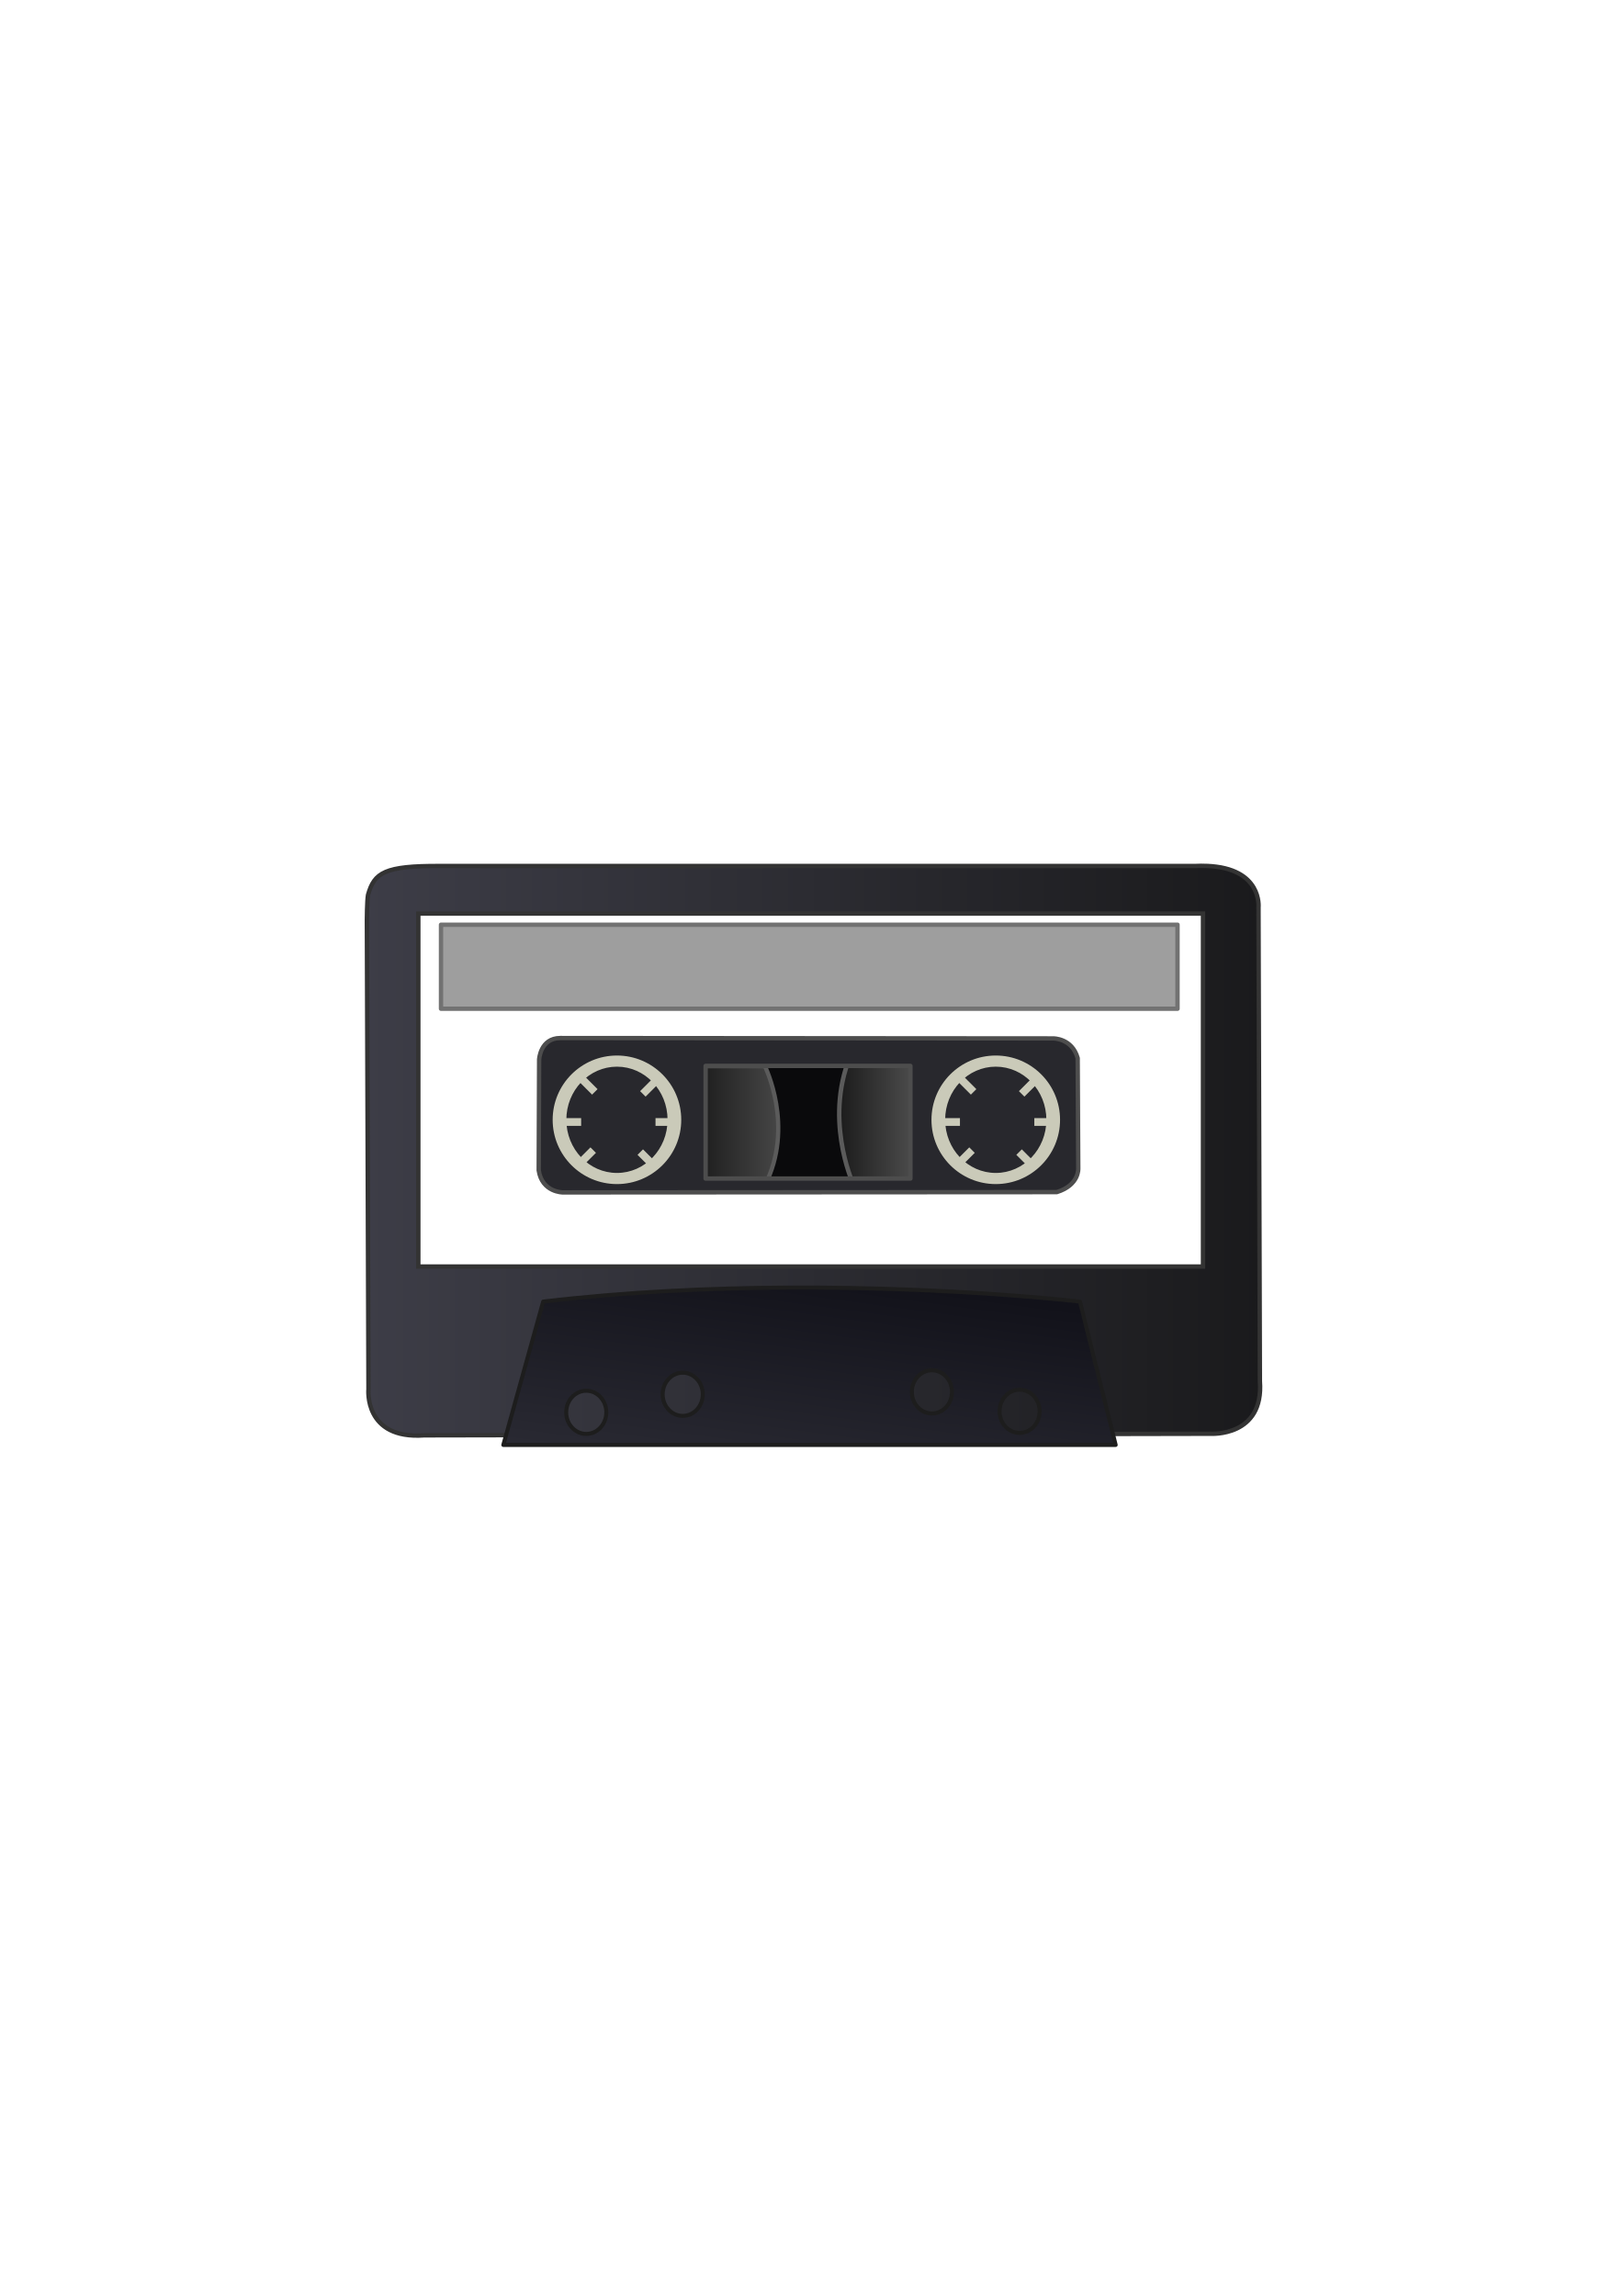
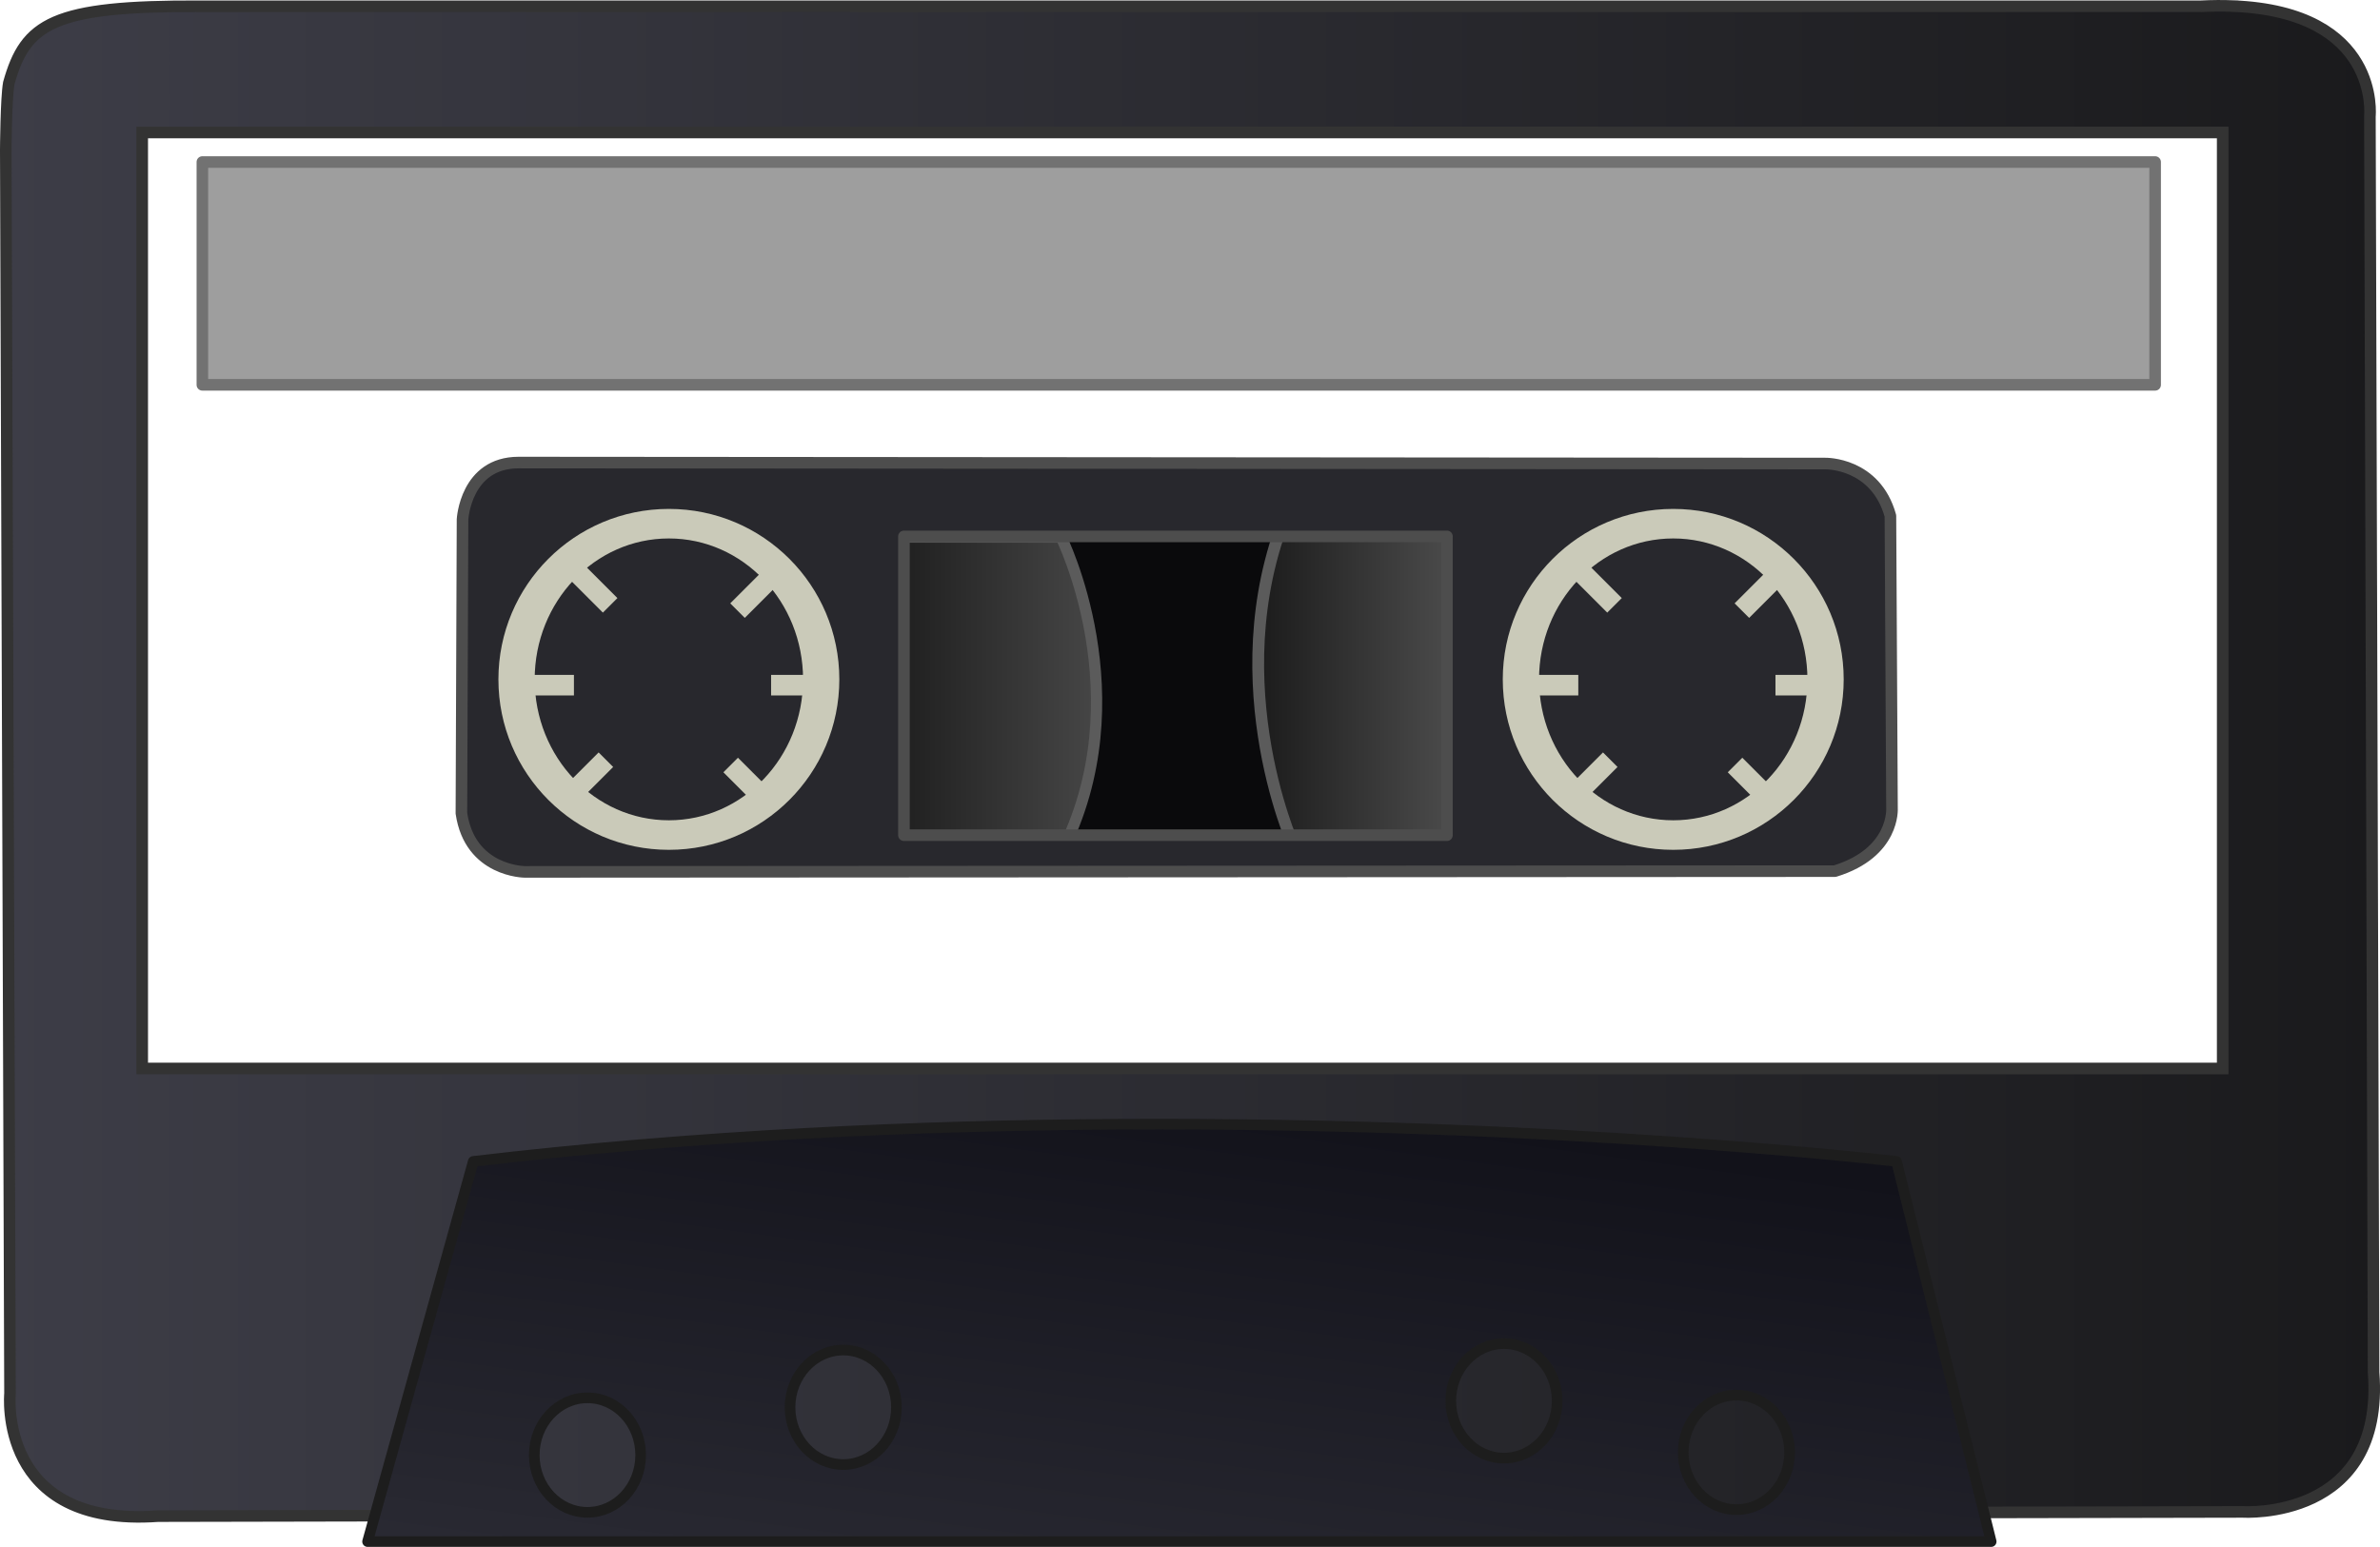
- <svg xmlns="http://www.w3.org/2000/svg" xmlns:xlink="http://www.w3.org/1999/xlink" width="210mm" height="297mm" viewBox="0 0 210 297" version="1.1" id="svg1" xml:space="preserve">
+ <svg xmlns="http://www.w3.org/2000/svg" xmlns:xlink="http://www.w3.org/1999/xlink" width="116.096mm" height="75.457mm" viewBox="0 0 116.096 75.457" version="1.1" id="svg1" xml:space="preserve">
  <defs id="defs1">
    <linearGradient id="linearGradient41">
      <stop style="stop-color:#12121a;stop-opacity:1;" offset="0" id="stop41" />
      <stop style="stop-color:#3d3d47;stop-opacity:1;" offset="1" id="stop42" />
    </linearGradient>
    <linearGradient id="linearGradient37">
      <stop style="stop-color:#28282d;stop-opacity:1;" offset="0" id="stop37" />
      <stop style="stop-color:#28282d;stop-opacity:1;" offset="1" id="stop38" />
    </linearGradient>
    <linearGradient id="linearGradient35">
      <stop style="stop-color:#3d3d47;stop-opacity:1;" offset="0" id="stop35" />
      <stop style="stop-color:#1a1a1c;stop-opacity:1;" offset="1" id="stop36" />
    </linearGradient>
    <linearGradient id="swatch33">
      <stop style="stop-color:#2b2b2b;stop-opacity:1;" offset="0" id="stop34" />
    </linearGradient>
    <clipPath clipPathUnits="userSpaceOnUse" id="clipPath33">
      <rect style="fill:#000000;stroke:none;stroke-width:1;stroke-linecap:butt;stroke-linejoin:bevel;paint-order:stroke markers fill;stop-color:#000000" id="rect33" width="46.192" height="80.007" x="75" y="399.997" />
    </clipPath>
    <linearGradient id="linearGradient18">
      <stop style="stop-color:#1a1a1a;stop-opacity:1;" offset="0" id="stop18" />
      <stop style="stop-color:#535353;stop-opacity:1;" offset="1" id="stop19" />
    </linearGradient>
    <linearGradient id="linearGradient13">
      <stop style="stop-color:#1a1a1a;stop-opacity:1;" offset="0" id="stop13" />
      <stop style="stop-color:#474747;stop-opacity:1;" offset="1" id="stop14" />
    </linearGradient>
    <linearGradient xlink:href="#linearGradient13" id="linearGradient14" x1="89.653" y1="145.62" x2="100.932" y2="145.62" gradientUnits="userSpaceOnUse" />
    <linearGradient xlink:href="#linearGradient18" id="linearGradient19" x1="108.252" y1="144.453" x2="119.531" y2="144.453" gradientUnits="userSpaceOnUse" />
    <linearGradient xlink:href="#linearGradient35" id="linearGradient36" x1="47.166" y1="148.849" x2="163.262" y2="148.849" gradientUnits="userSpaceOnUse" />
    <linearGradient xlink:href="#linearGradient37" id="linearGradient38" x1="69.391" y1="144.26" x2="139.74" y2="144.26" gradientUnits="userSpaceOnUse" />
    <linearGradient xlink:href="#linearGradient41" id="linearGradient42" x1="87.739" y1="162.726" x2="81.975" y2="208.822" gradientUnits="userSpaceOnUse" gradientTransform="matrix(0.999765,0,0,1.076112,0.02460552,-12.66635)" />
  </defs>
-   <g id="layer1" style="display:inline">
+   <g id="layer1" style="display:inline" transform="translate(-47.16576,-111.7134)">
    <rect style="display:inline;opacity:1;fill:#0a0a0c;fill-opacity:1;stroke:none;stroke-width:0.5;stroke-linecap:round;stroke-linejoin:round;stroke-dasharray:none;stroke-opacity:1" id="rect58" width="33.478" height="17.359" x="87.525" y="136.028" />
    <path style="display:inline;opacity:1;fill:url(#linearGradient19);stroke:#5b5b5b;stroke-width:0.575;stroke-linecap:round;stroke-linejoin:round;stroke-dasharray:none;stroke-opacity:1" d="m 110.268,152.95 c 0,0 -3.888,-8.624 0,-16.994 h 8.975 v 16.994 z" id="path7" />
    <path style="display:inline;opacity:1;fill:url(#linearGradient14);stroke:#5b5b5b;stroke-width:0.548;stroke-linecap:round;stroke-linejoin:round;stroke-dasharray:none;stroke-opacity:1" d="m 98.925,137.912 c 0,0 3.898,7.824 0,15.416 h -8.998 v -15.416 z" id="path6" />
    <path id="path1" style="display:inline;opacity:1;fill:url(#linearGradient36);fill-opacity:1;stroke:#333333;stroke-width:0.565;stroke-dasharray:none;stroke-opacity:1" d="m 156.071,112.008 c -0.483,-0.018 -1,-0.015 -1.554,0.012 0,0 -0.027,0.004 -97.579,0 -7.203,-0.036 -8.527,0.837 -9.343,3.747 -0.133,0.746 -0.147,3.268 -0.147,3.268 l 0.206,60.652 c 0,0 -0.644,6.55 7.221,5.983 l 101.704,-0.206 c 0,0 6.922,0.446 6.37,-6.808 l -0.18,-61.271 c 0,0 0.544,-5.099 -6.698,-5.375 z m -101.968,6.168 H 155.588 v 45.658 H 54.103 Z" />
    <rect style="opacity:1;fill:#9e9e9e;fill-opacity:1;stroke:#727272;stroke-width:0.565;stroke-linecap:butt;stroke-linejoin:round;stroke-dasharray:none;stroke-opacity:1;paint-order:normal" id="rect2" width="95.256" height="10.868" x="57.037" y="119.617" />
    <path id="path3" style="opacity:1;fill:url(#linearGradient38);fill-opacity:1;stroke:#4d4d4d;stroke-width:0.565;stroke-linecap:butt;stroke-linejoin:round;stroke-dasharray:none;stroke-opacity:1;paint-order:normal" d="m 72.463,134.277 c -2.589,0 -2.735,2.772 -2.735,2.772 l -0.055,14.332 c 0.416,2.858 3.1,2.863 3.1,2.863 l 63.899,-0.037 c 2.94,-0.903 2.785,-3.069 2.785,-3.069 l -0.077,-14.26 c -0.722,-2.605 -3.172,-2.553 -3.172,-2.553 0,0 -61.447,-0.048 -63.744,-0.048 z m 18.797,3.602 h 26.488 v 14.574 H 91.26 Z" />
    <path id="path38" style="display:inline;opacity:1;fill:url(#linearGradient42);fill-opacity:1;stroke:#1d1d1d;stroke-width:0.519;stroke-linecap:round;stroke-linejoin:round;stroke-dasharray:none;stroke-opacity:1" d="m 101.711,166.555 c -9.788,0.055 -20.629,0.534 -31.459,1.812 l -2.803,10.08 -2.353,8.464 h 79.199 l -4.616,-18.544 c 0,0 -16.435,-1.933 -37.968,-1.812 z m 18.819,10.699 a 2.595,2.793 0 0 1 2.595,2.793 2.595,2.793 0 0 1 -2.595,2.793 2.595,2.793 0 0 1 -2.595,-2.793 2.595,2.793 0 0 1 2.595,-2.793 z m -32.231,0.314 a 2.595,2.793 0 0 1 2.595,2.793 2.595,2.793 0 0 1 -2.595,2.793 2.595,2.793 0 0 1 -2.595,-2.793 2.595,2.793 0 0 1 2.595,-2.793 z m 43.57,2.198 a 2.595,2.793 0 0 1 2.595,2.793 2.595,2.793 0 0 1 -2.595,2.793 2.595,2.793 0 0 1 -2.595,-2.793 2.595,2.793 0 0 1 2.595,-2.793 z m -56.047,0.133 a 2.595,2.793 0 0 1 2.595,2.793 2.595,2.793 0 0 1 -2.595,2.793 2.595,2.793 0 0 1 -2.595,-2.793 2.595,2.793 0 0 1 2.595,-2.793 z" />
  </g>
-   <g id="layer3">
+   <g id="layer3" transform="translate(-47.16576,-111.7134)">
    <g id="g12" style="fill:#cacab9;fill-opacity:1">
      <g id="layer4" style="fill:#cacab9;fill-opacity:1">
-         <path id="circle5" style="opacity:1;fill:#cacab9;stroke:none;stroke-width:0.565;stroke-linecap:butt;stroke-linejoin:round;stroke-dasharray:none;stroke-opacity:1;paint-order:normal;fill-opacity:1" d="M 79.793 136.538 A 8.315 8.315 0 0 0 71.478 144.853 A 8.315 8.315 0 0 0 79.793 153.168 A 8.315 8.315 0 0 0 88.108 144.853 A 8.315 8.315 0 0 0 79.793 136.538 z M 79.793 137.979 A 6.546 6.874 0 0 1 86.339 144.853 A 6.546 6.874 0 0 1 79.793 151.727 A 6.546 6.874 0 0 1 73.247 144.853 A 6.546 6.874 0 0 1 79.793 137.979 z " />
+         <path id="circle5" style="opacity:1;fill:#cacab9;fill-opacity:1;stroke:none;stroke-width:0.565;stroke-linecap:butt;stroke-linejoin:round;stroke-dasharray:none;stroke-opacity:1;paint-order:normal" d="m 79.793,136.538 a 8.315,8.315 0 0 0 -8.315,8.315 8.315,8.315 0 0 0 8.315,8.315 8.315,8.315 0 0 0 8.315,-8.315 8.315,8.315 0 0 0 -8.315,-8.315 z m 0,1.441 a 6.546,6.874 0 0 1 6.546,6.874 6.546,6.874 0 0 1 -6.546,6.874 6.546,6.874 0 0 1 -6.546,-6.874 6.546,6.874 0 0 1 6.546,-6.874 z" />
        <g id="layer6" style="fill:#cacab9;fill-opacity:1">
-           <g id="g11" style="fill:#cacab9;stroke:none;fill-opacity:1">
-             <rect style="opacity:1;fill:#cacab9;stroke:none;stroke-width:0.565;stroke-linecap:butt;stroke-linejoin:round;stroke-dasharray:none;stroke-opacity:1;paint-order:normal;fill-opacity:1" id="rect8" width="2.553" height="1.003" x="-41.265" y="158.344" transform="rotate(-45)" />
-             <rect style="opacity:1;fill:#cacab9;stroke:none;stroke-width:0.565;stroke-linecap:butt;stroke-linejoin:round;stroke-dasharray:none;stroke-opacity:1;paint-order:normal;fill-opacity:1" id="rect9" width="2.553" height="1.003" x="-53.5" y="158.946" transform="rotate(-45)" />
-             <rect style="opacity:1;fill:#cacab9;stroke:none;stroke-width:0.565;stroke-linecap:butt;stroke-linejoin:round;stroke-dasharray:none;stroke-opacity:1;paint-order:normal;fill-opacity:1" id="rect10" width="2.553" height="1.003" x="151.717" y="44.975" transform="rotate(45)" />
-             <rect style="opacity:1;fill:#cacab9;stroke:none;stroke-width:0.565;stroke-linecap:butt;stroke-linejoin:round;stroke-dasharray:none;stroke-opacity:1;paint-order:normal;fill-opacity:1" id="rect11" width="2.553" height="1.003" x="163.934" y="46.325" transform="rotate(45)" />
-             <rect style="opacity:1;fill:#cacab9;stroke:none;stroke-width:0.565;stroke-linecap:butt;stroke-linejoin:round;stroke-dasharray:none;stroke-opacity:1;paint-order:normal;fill-opacity:1" id="rect6" width="2.553" height="1.003" x="72.609" y="144.634" />
-             <rect style="opacity:1;fill:#cacab9;stroke:none;stroke-width:0.565;stroke-linecap:butt;stroke-linejoin:round;stroke-dasharray:none;stroke-opacity:1;paint-order:normal;fill-opacity:1" id="rect7" width="2.553" height="1.003" x="84.78" y="144.634" />
+           <g id="g11" style="fill:#cacab9;fill-opacity:1;stroke:none">
+             <rect style="opacity:1;fill:#cacab9;fill-opacity:1;stroke:none;stroke-width:0.565;stroke-linecap:butt;stroke-linejoin:round;stroke-dasharray:none;stroke-opacity:1;paint-order:normal" id="rect8" width="2.553" height="1.003" x="-41.265" y="158.344" transform="rotate(-45)" />
+             <rect style="opacity:1;fill:#cacab9;fill-opacity:1;stroke:none;stroke-width:0.565;stroke-linecap:butt;stroke-linejoin:round;stroke-dasharray:none;stroke-opacity:1;paint-order:normal" id="rect9" width="2.553" height="1.003" x="-53.5" y="158.946" transform="rotate(-45)" />
+             <rect style="opacity:1;fill:#cacab9;fill-opacity:1;stroke:none;stroke-width:0.565;stroke-linecap:butt;stroke-linejoin:round;stroke-dasharray:none;stroke-opacity:1;paint-order:normal" id="rect10" width="2.553" height="1.003" x="151.717" y="44.975" transform="rotate(45)" />
+             <rect style="opacity:1;fill:#cacab9;fill-opacity:1;stroke:none;stroke-width:0.565;stroke-linecap:butt;stroke-linejoin:round;stroke-dasharray:none;stroke-opacity:1;paint-order:normal" id="rect11" width="2.553" height="1.003" x="163.934" y="46.325" transform="rotate(45)" />
+             <rect style="opacity:1;fill:#cacab9;fill-opacity:1;stroke:none;stroke-width:0.565;stroke-linecap:butt;stroke-linejoin:round;stroke-dasharray:none;stroke-opacity:1;paint-order:normal" id="rect6" width="2.553" height="1.003" x="72.609" y="144.634" />
+             <rect style="opacity:1;fill:#cacab9;fill-opacity:1;stroke:none;stroke-width:0.565;stroke-linecap:butt;stroke-linejoin:round;stroke-dasharray:none;stroke-opacity:1;paint-order:normal" id="rect7" width="2.553" height="1.003" x="84.78" y="144.634" />
          </g>
        </g>
      </g>
    </g>
    <g id="g20" style="fill:#cacab9;fill-opacity:1" transform="translate(48.9928)">
      <g id="g19" style="fill:#cacab9;fill-opacity:1">
        <path id="path12" style="opacity:1;fill:#cacab9;fill-opacity:1;stroke:none;stroke-width:0.565;stroke-linecap:butt;stroke-linejoin:round;stroke-dasharray:none;stroke-opacity:1;paint-order:normal" d="m 79.793,136.538 a 8.315,8.315 0 0 0 -8.315,8.315 8.315,8.315 0 0 0 8.315,8.315 8.315,8.315 0 0 0 8.315,-8.315 8.315,8.315 0 0 0 -8.315,-8.315 z m 0,1.441 a 6.546,6.874 0 0 1 6.546,6.874 6.546,6.874 0 0 1 -6.546,6.874 6.546,6.874 0 0 1 -6.546,-6.874 6.546,6.874 0 0 1 6.546,-6.874 z" />
        <g id="g18" style="fill:#cacab9;fill-opacity:1">
          <g id="g17" style="fill:#cacab9;fill-opacity:1;stroke:none">
            <rect style="opacity:1;fill:#cacab9;fill-opacity:1;stroke:none;stroke-width:0.565;stroke-linecap:butt;stroke-linejoin:round;stroke-dasharray:none;stroke-opacity:1;paint-order:normal" id="rect12" width="2.553" height="1.003" x="-41.265" y="158.344" transform="rotate(-45)" />
            <rect style="opacity:1;fill:#cacab9;fill-opacity:1;stroke:none;stroke-width:0.565;stroke-linecap:butt;stroke-linejoin:round;stroke-dasharray:none;stroke-opacity:1;paint-order:normal" id="rect13" width="2.553" height="1.003" x="-53.5" y="158.946" transform="rotate(-45)" />
            <rect style="opacity:1;fill:#cacab9;fill-opacity:1;stroke:none;stroke-width:0.565;stroke-linecap:butt;stroke-linejoin:round;stroke-dasharray:none;stroke-opacity:1;paint-order:normal" id="rect14" width="2.553" height="1.003" x="151.717" y="44.975" transform="rotate(45)" />
            <rect style="opacity:1;fill:#cacab9;fill-opacity:1;stroke:none;stroke-width:0.565;stroke-linecap:butt;stroke-linejoin:round;stroke-dasharray:none;stroke-opacity:1;paint-order:normal" id="rect15" width="2.553" height="1.003" x="163.934" y="46.325" transform="rotate(45)" />
            <rect style="opacity:1;fill:#cacab9;fill-opacity:1;stroke:none;stroke-width:0.565;stroke-linecap:butt;stroke-linejoin:round;stroke-dasharray:none;stroke-opacity:1;paint-order:normal" id="rect16" width="2.553" height="1.003" x="72.609" y="144.634" />
            <rect style="opacity:1;fill:#cacab9;fill-opacity:1;stroke:none;stroke-width:0.565;stroke-linecap:butt;stroke-linejoin:round;stroke-dasharray:none;stroke-opacity:1;paint-order:normal" id="rect17" width="2.553" height="1.003" x="84.78" y="144.634" />
          </g>
        </g>
      </g>
    </g>
  </g>
</svg>
